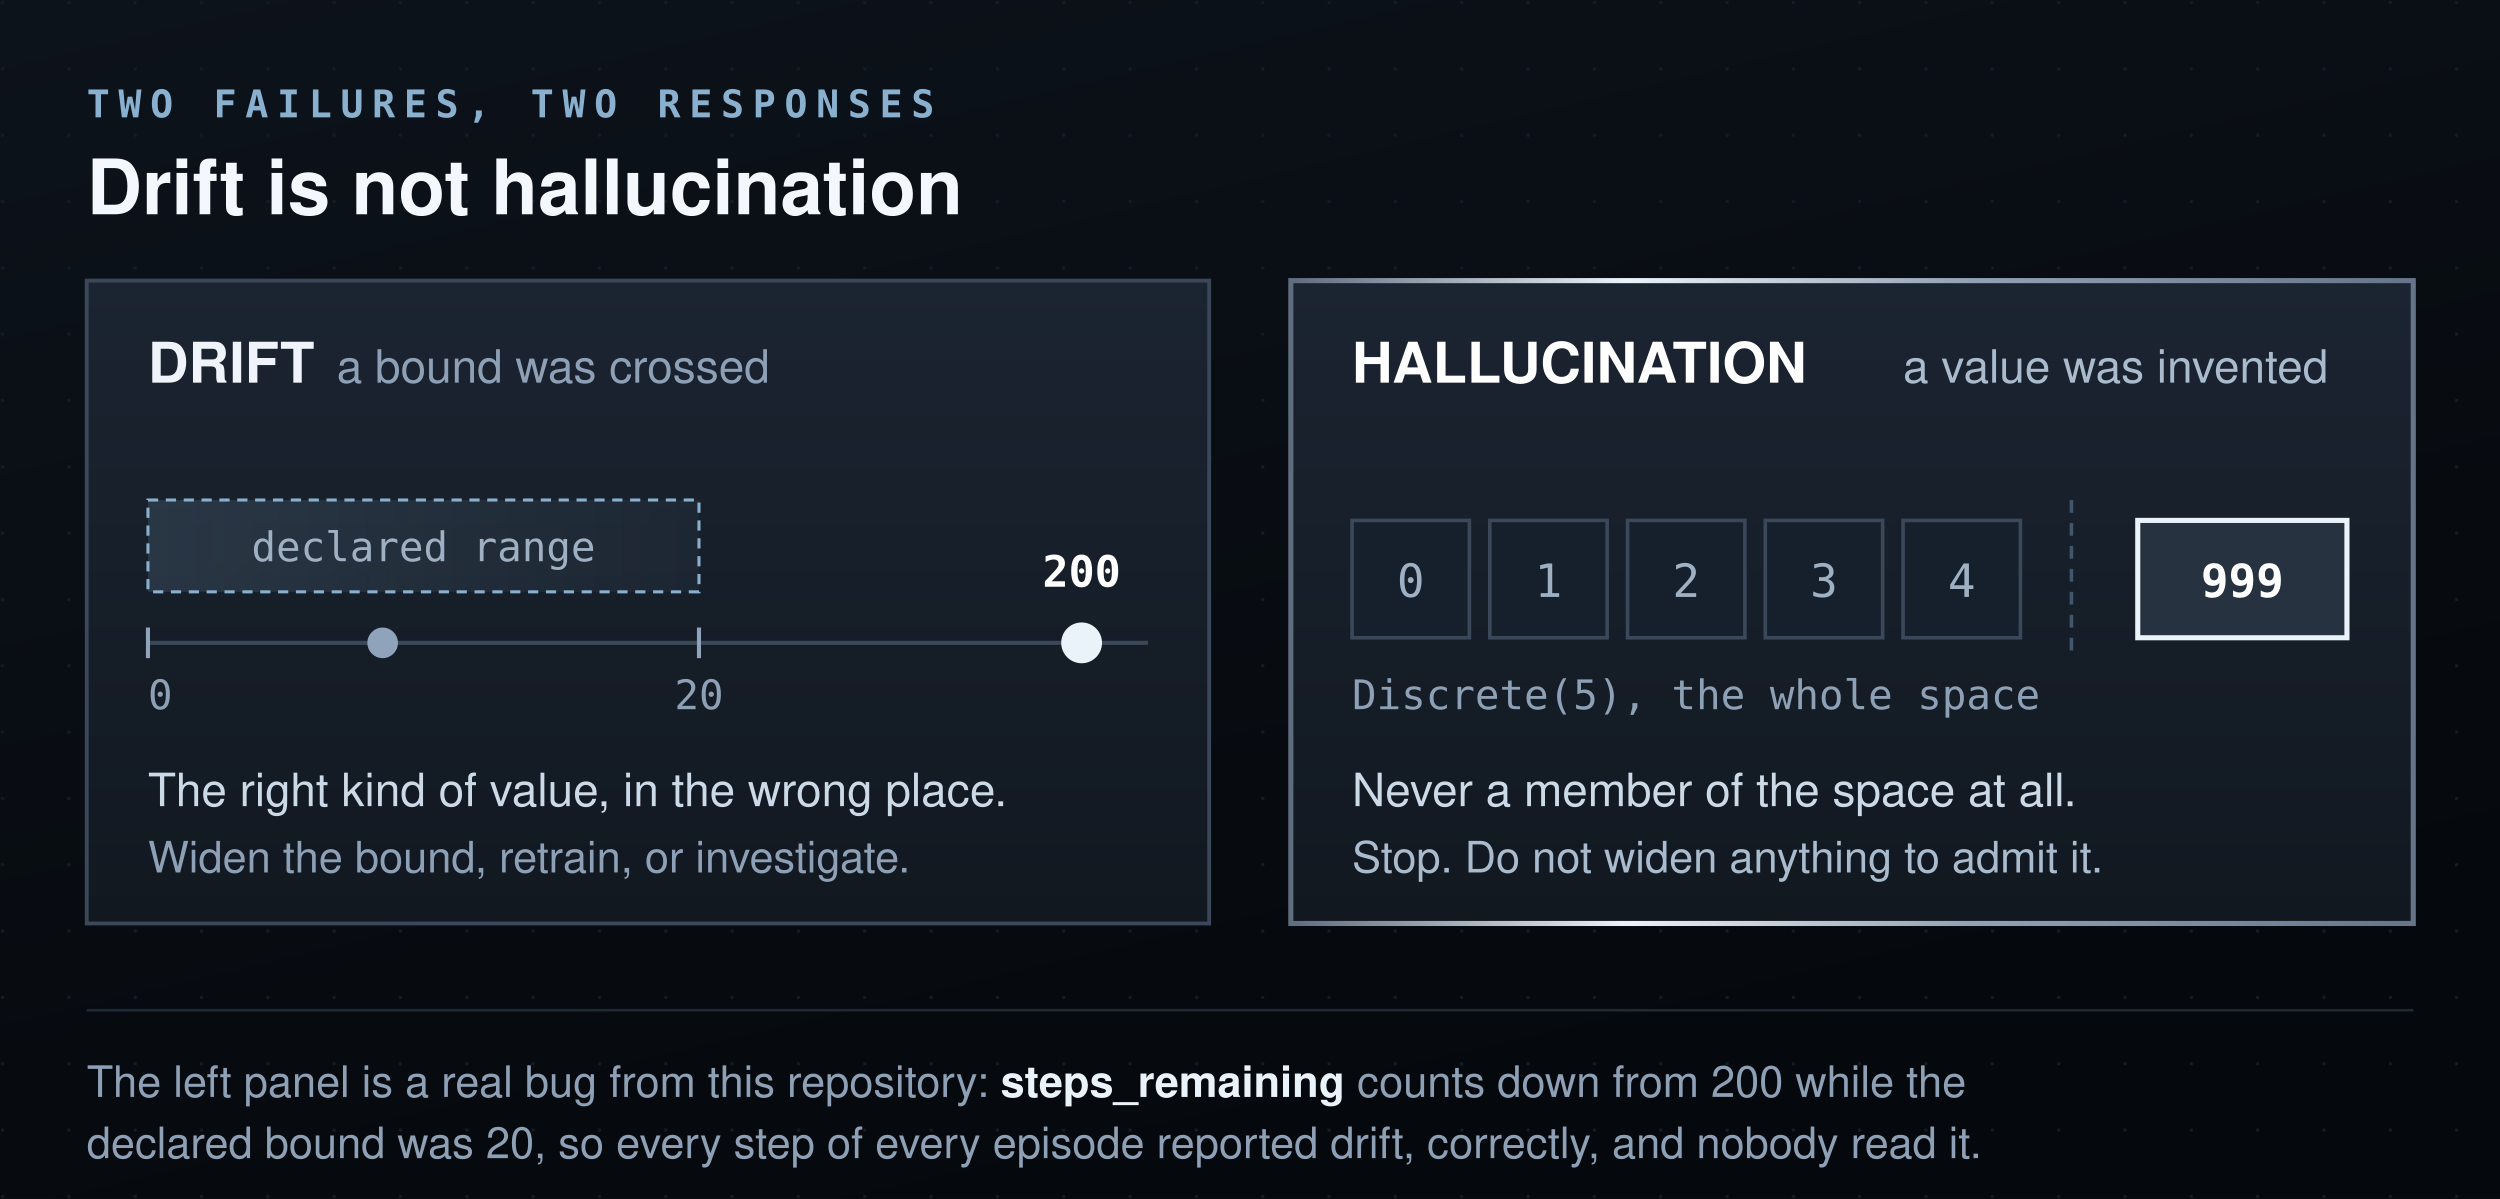
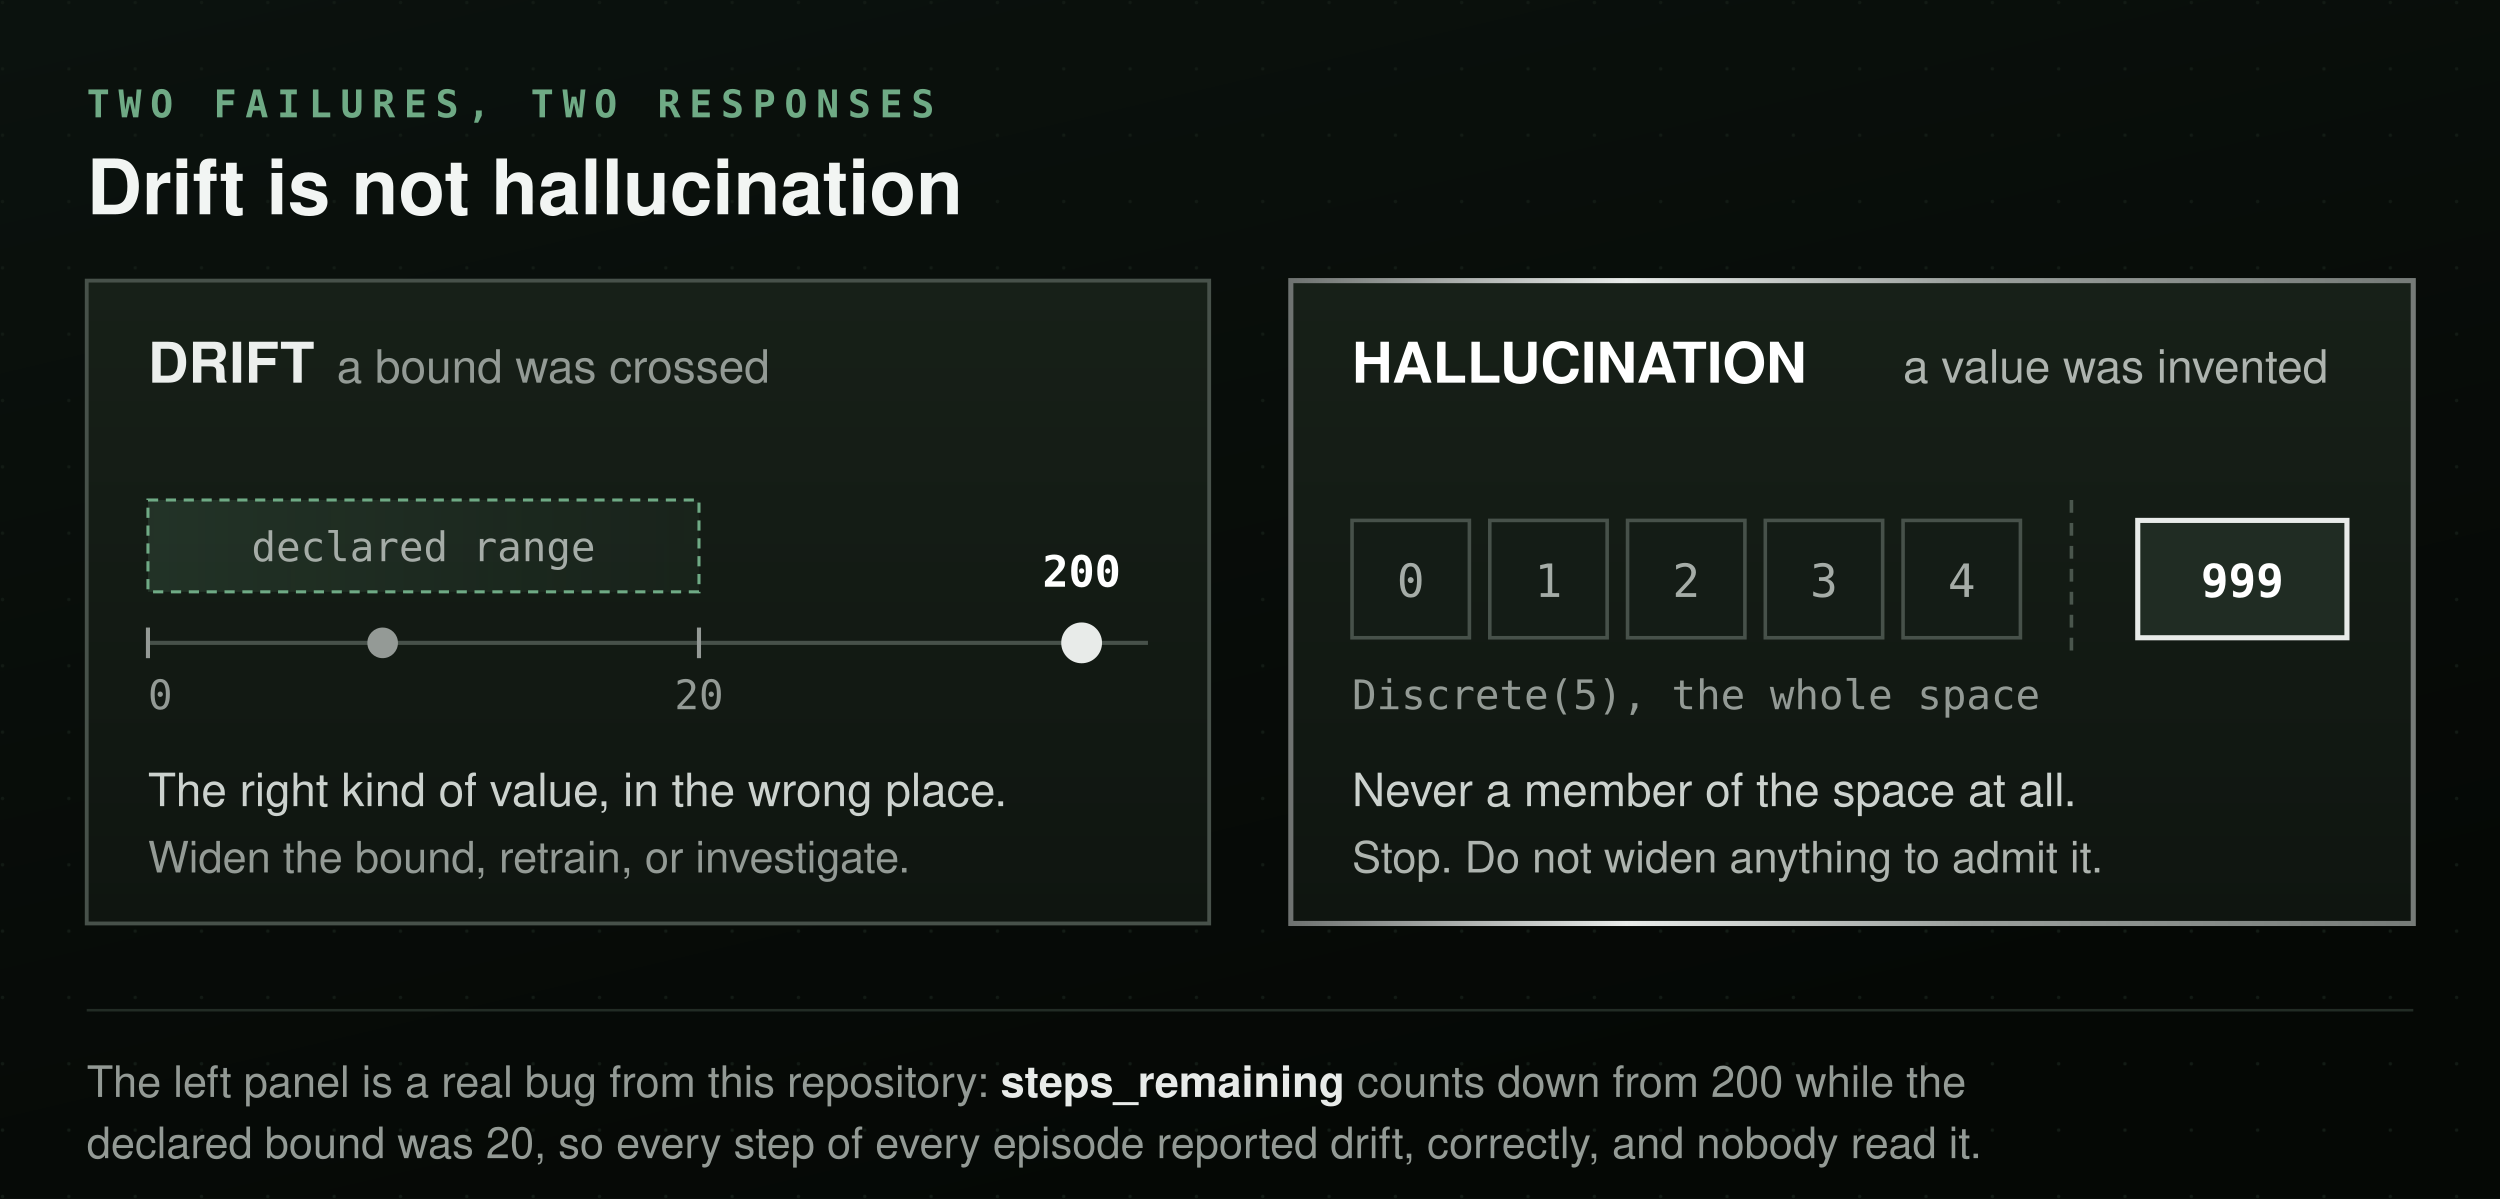
<svg xmlns="http://www.w3.org/2000/svg" viewBox="0 0 980 470" width="980" height="470" role="img" aria-label="Drift against hallucination. Drift is a value of the right kind landing outside its declared range, shown as 200 sitting far beyond a bound of 20. Hallucination is a value that was never in the space at all, shown as action 999 detached from a five slot discrete space." font-family="ui-sans-serif, -apple-system, BlinkMacSystemFont, Segoe UI, Helvetica, Arial, sans-serif">
  <defs>
    <linearGradient id="dbg" x1="0" y1="0" x2="0.5" y2="1">
-       <stop offset="0" stop-color="#0d131b" />
-       <stop offset="1" stop-color="#05080c" />
+       <stop offset="0" stop-color="#0b120e" />
+       <stop offset="1" stop-color="#050805" />
    </linearGradient>
    <pattern id="dgrid" width="26" height="26" patternUnits="userSpaceOnUse">
-       <circle cx="1" cy="1" r="0.7" fill="#131b25" />
+       <circle cx="1" cy="1" r="0.7" fill="#121a14" />
    </pattern>
    <linearGradient id="dpanel" x1="0" y1="0" x2="0" y2="1">
-       <stop offset="0" stop-color="#1b2431" />
-       <stop offset="1" stop-color="#111820" />
+       <stop offset="0" stop-color="#172018" />
+       <stop offset="1" stop-color="#0f1510" />
    </linearGradient>
    <linearGradient id="band" x1="0" y1="0" x2="1" y2="0">
-       <stop offset="0" stop-color="#8ab0cf" stop-opacity="0.16" />
-       <stop offset="1" stop-color="#8ab0cf" stop-opacity="0.05" />
+       <stop offset="0" stop-color="#6faa85" stop-opacity="0.16" />
+       <stop offset="1" stop-color="#6faa85" stop-opacity="0.05" />
    </linearGradient>
    <linearGradient id="dchrome" x1="0" y1="0" x2="1" y2="0">
-       <stop offset="0" stop-color="#5d6b7d" />
-       <stop offset="0.3" stop-color="#eaf2fa" />
-       <stop offset="0.6" stop-color="#93a2b4" />
-       <stop offset="1" stop-color="#66748a" />
+       <stop offset="0" stop-color="#6d716f" />
+       <stop offset="0.3" stop-color="#e8ebe9" />
+       <stop offset="0.6" stop-color="#9ba09d" />
+       <stop offset="1" stop-color="#767b78" />
    </linearGradient>
  </defs>
  <rect x="0" y="0" width="980" height="470" fill="url(#dbg)" />
  <rect x="0" y="0" width="980" height="470" fill="url(#dgrid)" />
-   <text x="34" y="46" fill="#8ab0cf" font-size="15" font-weight="700" letter-spacing="3.4" font-family="ui-monospace, SFMono-Regular, Menlo, monospace">TWO FAILURES, TWO RESPONSES</text>
-   <text x="34" y="84" fill="#f4f8fc" font-size="30" font-weight="700">Drift is not hallucination</text>
-   <rect x="34" y="110" width="440" height="252" fill="url(#dpanel)" stroke="#3a4859" stroke-width="1.5" />
-   <text x="58" y="150" fill="#eef4fa" font-size="22" font-weight="700">DRIFT</text>
-   <text x="132" y="150" fill="#8ea0b5" font-size="18">a bound was crossed</text>
-   <rect x="58" y="196" width="216" height="36" fill="url(#band)" stroke="#8ab0cf" stroke-width="1.2" stroke-dasharray="4 3" />
-   <line x1="58" y1="252" x2="450" y2="252" stroke="#3a4859" stroke-width="1.6" />
-   <line x1="58" y1="246" x2="58" y2="258" stroke="#8fa3ba" stroke-width="1.6" />
-   <line x1="274" y1="246" x2="274" y2="258" stroke="#8fa3ba" stroke-width="1.6" />
-   <text x="58" y="278" fill="#8ea0b5" font-size="16" font-family="ui-monospace, SFMono-Regular, Menlo, monospace">0</text>
-   <text x="274" y="278" fill="#8ea0b5" font-size="16" text-anchor="middle" font-family="ui-monospace, SFMono-Regular, Menlo, monospace">20</text>
-   <text x="166" y="220" fill="#9fb0c3" font-size="16" text-anchor="middle" font-family="ui-monospace, SFMono-Regular, Menlo, monospace">declared range</text>
-   <circle cx="150" cy="252" r="6" fill="#8fa3ba" />
-   <circle cx="424" cy="252" r="8" fill="#eaf2fa" />
+   <text x="34" y="46" fill="#6faa85" font-size="15" font-weight="700" letter-spacing="3.4" font-family="ui-monospace, SFMono-Regular, Menlo, monospace">TWO FAILURES, TWO RESPONSES</text>
+   <text x="34" y="84" fill="#f2f5f3" font-size="30" font-weight="700">Drift is not hallucination</text>
+   <rect x="34" y="110" width="440" height="252" fill="url(#dpanel)" stroke="#47514a" stroke-width="1.5" />
+   <text x="58" y="150" fill="#ecefed" font-size="22" font-weight="700">DRIFT</text>
+   <text x="132" y="150" fill="#939a95" font-size="18">a bound was crossed</text>
+   <rect x="58" y="196" width="216" height="36" fill="url(#band)" stroke="#6faa85" stroke-width="1.2" stroke-dasharray="4 3" />
+   <line x1="58" y1="252" x2="450" y2="252" stroke="#47514a" stroke-width="1.6" />
+   <line x1="58" y1="246" x2="58" y2="258" stroke="#949a96" stroke-width="1.6" />
+   <line x1="274" y1="246" x2="274" y2="258" stroke="#949a96" stroke-width="1.6" />
+   <text x="58" y="278" fill="#939a95" font-size="16" font-family="ui-monospace, SFMono-Regular, Menlo, monospace">0</text>
+   <text x="274" y="278" fill="#939a95" font-size="16" text-anchor="middle" font-family="ui-monospace, SFMono-Regular, Menlo, monospace">20</text>
+   <text x="166" y="220" fill="#a5aca7" font-size="16" text-anchor="middle" font-family="ui-monospace, SFMono-Regular, Menlo, monospace">declared range</text>
+   <circle cx="150" cy="252" r="6" fill="#949a96" />
+   <circle cx="424" cy="252" r="8" fill="#e8ebe9" />
  <text x="424" y="230" fill="#ffffff" font-size="17" text-anchor="middle" font-weight="700" font-family="ui-monospace, SFMono-Regular, Menlo, monospace">200</text>
-   <text x="58" y="316" fill="#ccd9e7" font-size="18">The right kind of value, in the wrong place.</text>
-   <text x="58" y="342" fill="#8ea0b5" font-size="17">Widen the bound, retrain, or investigate.</text>
+   <text x="58" y="316" fill="#ccd2ce" font-size="18">The right kind of value, in the wrong place.</text>
+   <text x="58" y="342" fill="#939a95" font-size="17">Widen the bound, retrain, or investigate.</text>
  <rect x="506" y="110" width="440" height="252" fill="url(#dpanel)" stroke="url(#dchrome)" stroke-width="2" />
  <text x="530" y="150" fill="#ffffff" font-size="22" font-weight="700">HALLUCINATION</text>
-   <text x="746" y="150" fill="#a9bbcd" font-size="18">a value was invented</text>
+   <text x="746" y="150" fill="#aeb4af" font-size="18">a value was invented</text>
  <g>
-     <rect x="530" y="204" width="46" height="46" fill="#16202c" stroke="#3a4859" stroke-width="1.4" />
-     <text x="553" y="234" fill="#9fb0c3" font-size="18" text-anchor="middle" font-family="ui-monospace, SFMono-Regular, Menlo, monospace">0</text>
-     <rect x="584" y="204" width="46" height="46" fill="#16202c" stroke="#3a4859" stroke-width="1.4" />
-     <text x="607" y="234" fill="#9fb0c3" font-size="18" text-anchor="middle" font-family="ui-monospace, SFMono-Regular, Menlo, monospace">1</text>
-     <rect x="638" y="204" width="46" height="46" fill="#16202c" stroke="#3a4859" stroke-width="1.4" />
-     <text x="661" y="234" fill="#9fb0c3" font-size="18" text-anchor="middle" font-family="ui-monospace, SFMono-Regular, Menlo, monospace">2</text>
-     <rect x="692" y="204" width="46" height="46" fill="#16202c" stroke="#3a4859" stroke-width="1.4" />
-     <text x="715" y="234" fill="#9fb0c3" font-size="18" text-anchor="middle" font-family="ui-monospace, SFMono-Regular, Menlo, monospace">3</text>
-     <rect x="746" y="204" width="46" height="46" fill="#16202c" stroke="#3a4859" stroke-width="1.4" />
-     <text x="769" y="234" fill="#9fb0c3" font-size="18" text-anchor="middle" font-family="ui-monospace, SFMono-Regular, Menlo, monospace">4</text>
+     <rect x="530" y="204" width="46" height="46" fill="#141c16" stroke="#47514a" stroke-width="1.4" />
+     <text x="553" y="234" fill="#a5aca7" font-size="18" text-anchor="middle" font-family="ui-monospace, SFMono-Regular, Menlo, monospace">0</text>
+     <rect x="584" y="204" width="46" height="46" fill="#141c16" stroke="#47514a" stroke-width="1.4" />
+     <text x="607" y="234" fill="#a5aca7" font-size="18" text-anchor="middle" font-family="ui-monospace, SFMono-Regular, Menlo, monospace">1</text>
+     <rect x="638" y="204" width="46" height="46" fill="#141c16" stroke="#47514a" stroke-width="1.4" />
+     <text x="661" y="234" fill="#a5aca7" font-size="18" text-anchor="middle" font-family="ui-monospace, SFMono-Regular, Menlo, monospace">2</text>
+     <rect x="692" y="204" width="46" height="46" fill="#141c16" stroke="#47514a" stroke-width="1.4" />
+     <text x="715" y="234" fill="#a5aca7" font-size="18" text-anchor="middle" font-family="ui-monospace, SFMono-Regular, Menlo, monospace">3</text>
+     <rect x="746" y="204" width="46" height="46" fill="#141c16" stroke="#47514a" stroke-width="1.4" />
+     <text x="769" y="234" fill="#a5aca7" font-size="18" text-anchor="middle" font-family="ui-monospace, SFMono-Regular, Menlo, monospace">4</text>
  </g>
-   <text x="530" y="278" fill="#8ea0b5" font-size="16" font-family="ui-monospace, SFMono-Regular, Menlo, monospace">Discrete(5), the whole space</text>
-   <line x1="812" y1="196" x2="812" y2="258" stroke="#42566b" stroke-width="1.4" stroke-dasharray="5 4" />
-   <rect x="838" y="204" width="82" height="46" fill="#26323f" stroke="#eaf2fa" stroke-width="2" />
+   <text x="530" y="278" fill="#939a95" font-size="16" font-family="ui-monospace, SFMono-Regular, Menlo, monospace">Discrete(5), the whole space</text>
+   <line x1="812" y1="196" x2="812" y2="258" stroke="#4a564d" stroke-width="1.4" stroke-dasharray="5 4" />
+   <rect x="838" y="204" width="82" height="46" fill="#202c23" stroke="#e8ebe9" stroke-width="2" />
  <text x="879" y="234" fill="#ffffff" font-size="18" text-anchor="middle" font-weight="700" font-family="ui-monospace, SFMono-Regular, Menlo, monospace">999</text>
-   <text x="530" y="316" fill="#ccd9e7" font-size="18">Never a member of the space at all.</text>
-   <text x="530" y="342" fill="#a9bbcd" font-size="17">Stop. Do not widen anything to admit it.</text>
-   <line x1="34" y1="396" x2="946" y2="396" stroke="#1e2a37" stroke-width="1" />
-   <text x="34" y="430" fill="#8ea0b5" font-size="17">The left panel is a real bug from this repository: <tspan fill="#eaf2fa" font-weight="700">steps_remaining</tspan> counts down from 200 while the</text>
-   <text x="34" y="454" fill="#8ea0b5" font-size="17">declared bound was 20, so every step of every episode reported drift, correctly, and nobody read it.</text>
+   <text x="530" y="316" fill="#ccd2ce" font-size="18">Never a member of the space at all.</text>
+   <text x="530" y="342" fill="#aeb4af" font-size="17">Stop. Do not widen anything to admit it.</text>
+   <line x1="34" y1="396" x2="946" y2="396" stroke="#222c25" stroke-width="1" />
+   <text x="34" y="430" fill="#939a95" font-size="17">The left panel is a real bug from this repository: <tspan fill="#e8ebe9" font-weight="700">steps_remaining</tspan> counts down from 200 while the</text>
+   <text x="34" y="454" fill="#939a95" font-size="17">declared bound was 20, so every step of every episode reported drift, correctly, and nobody read it.</text>
</svg>
